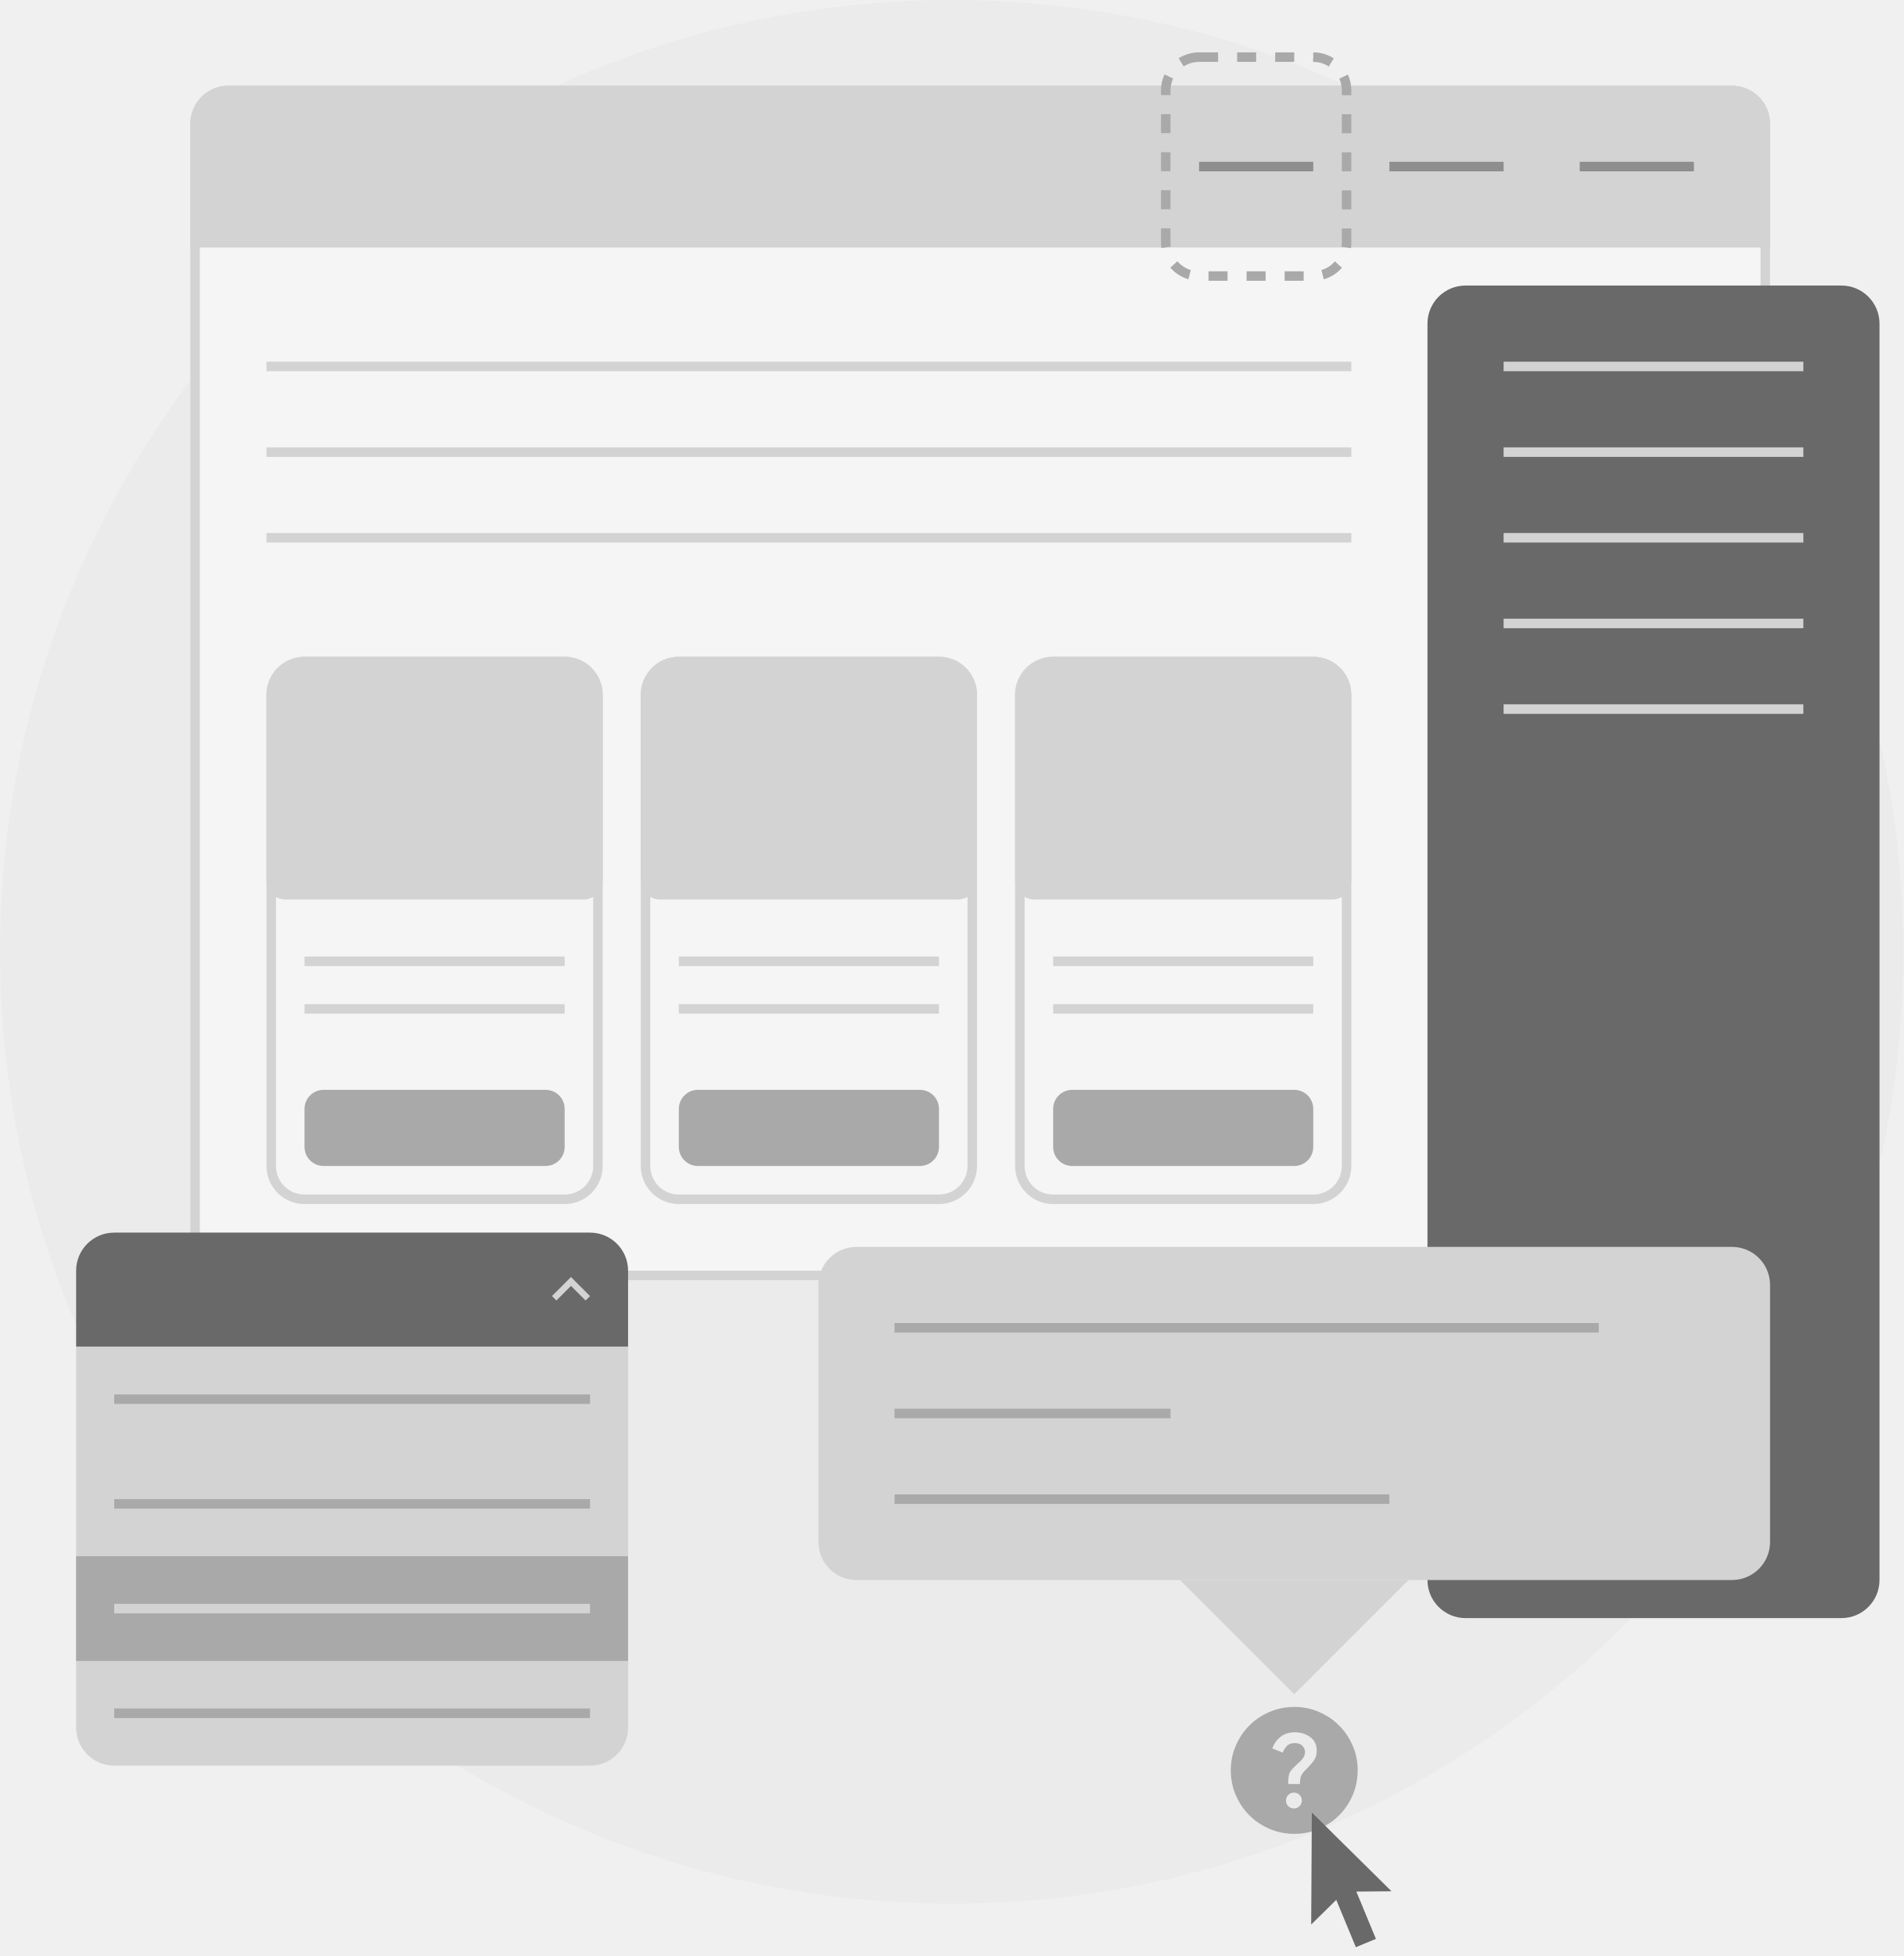
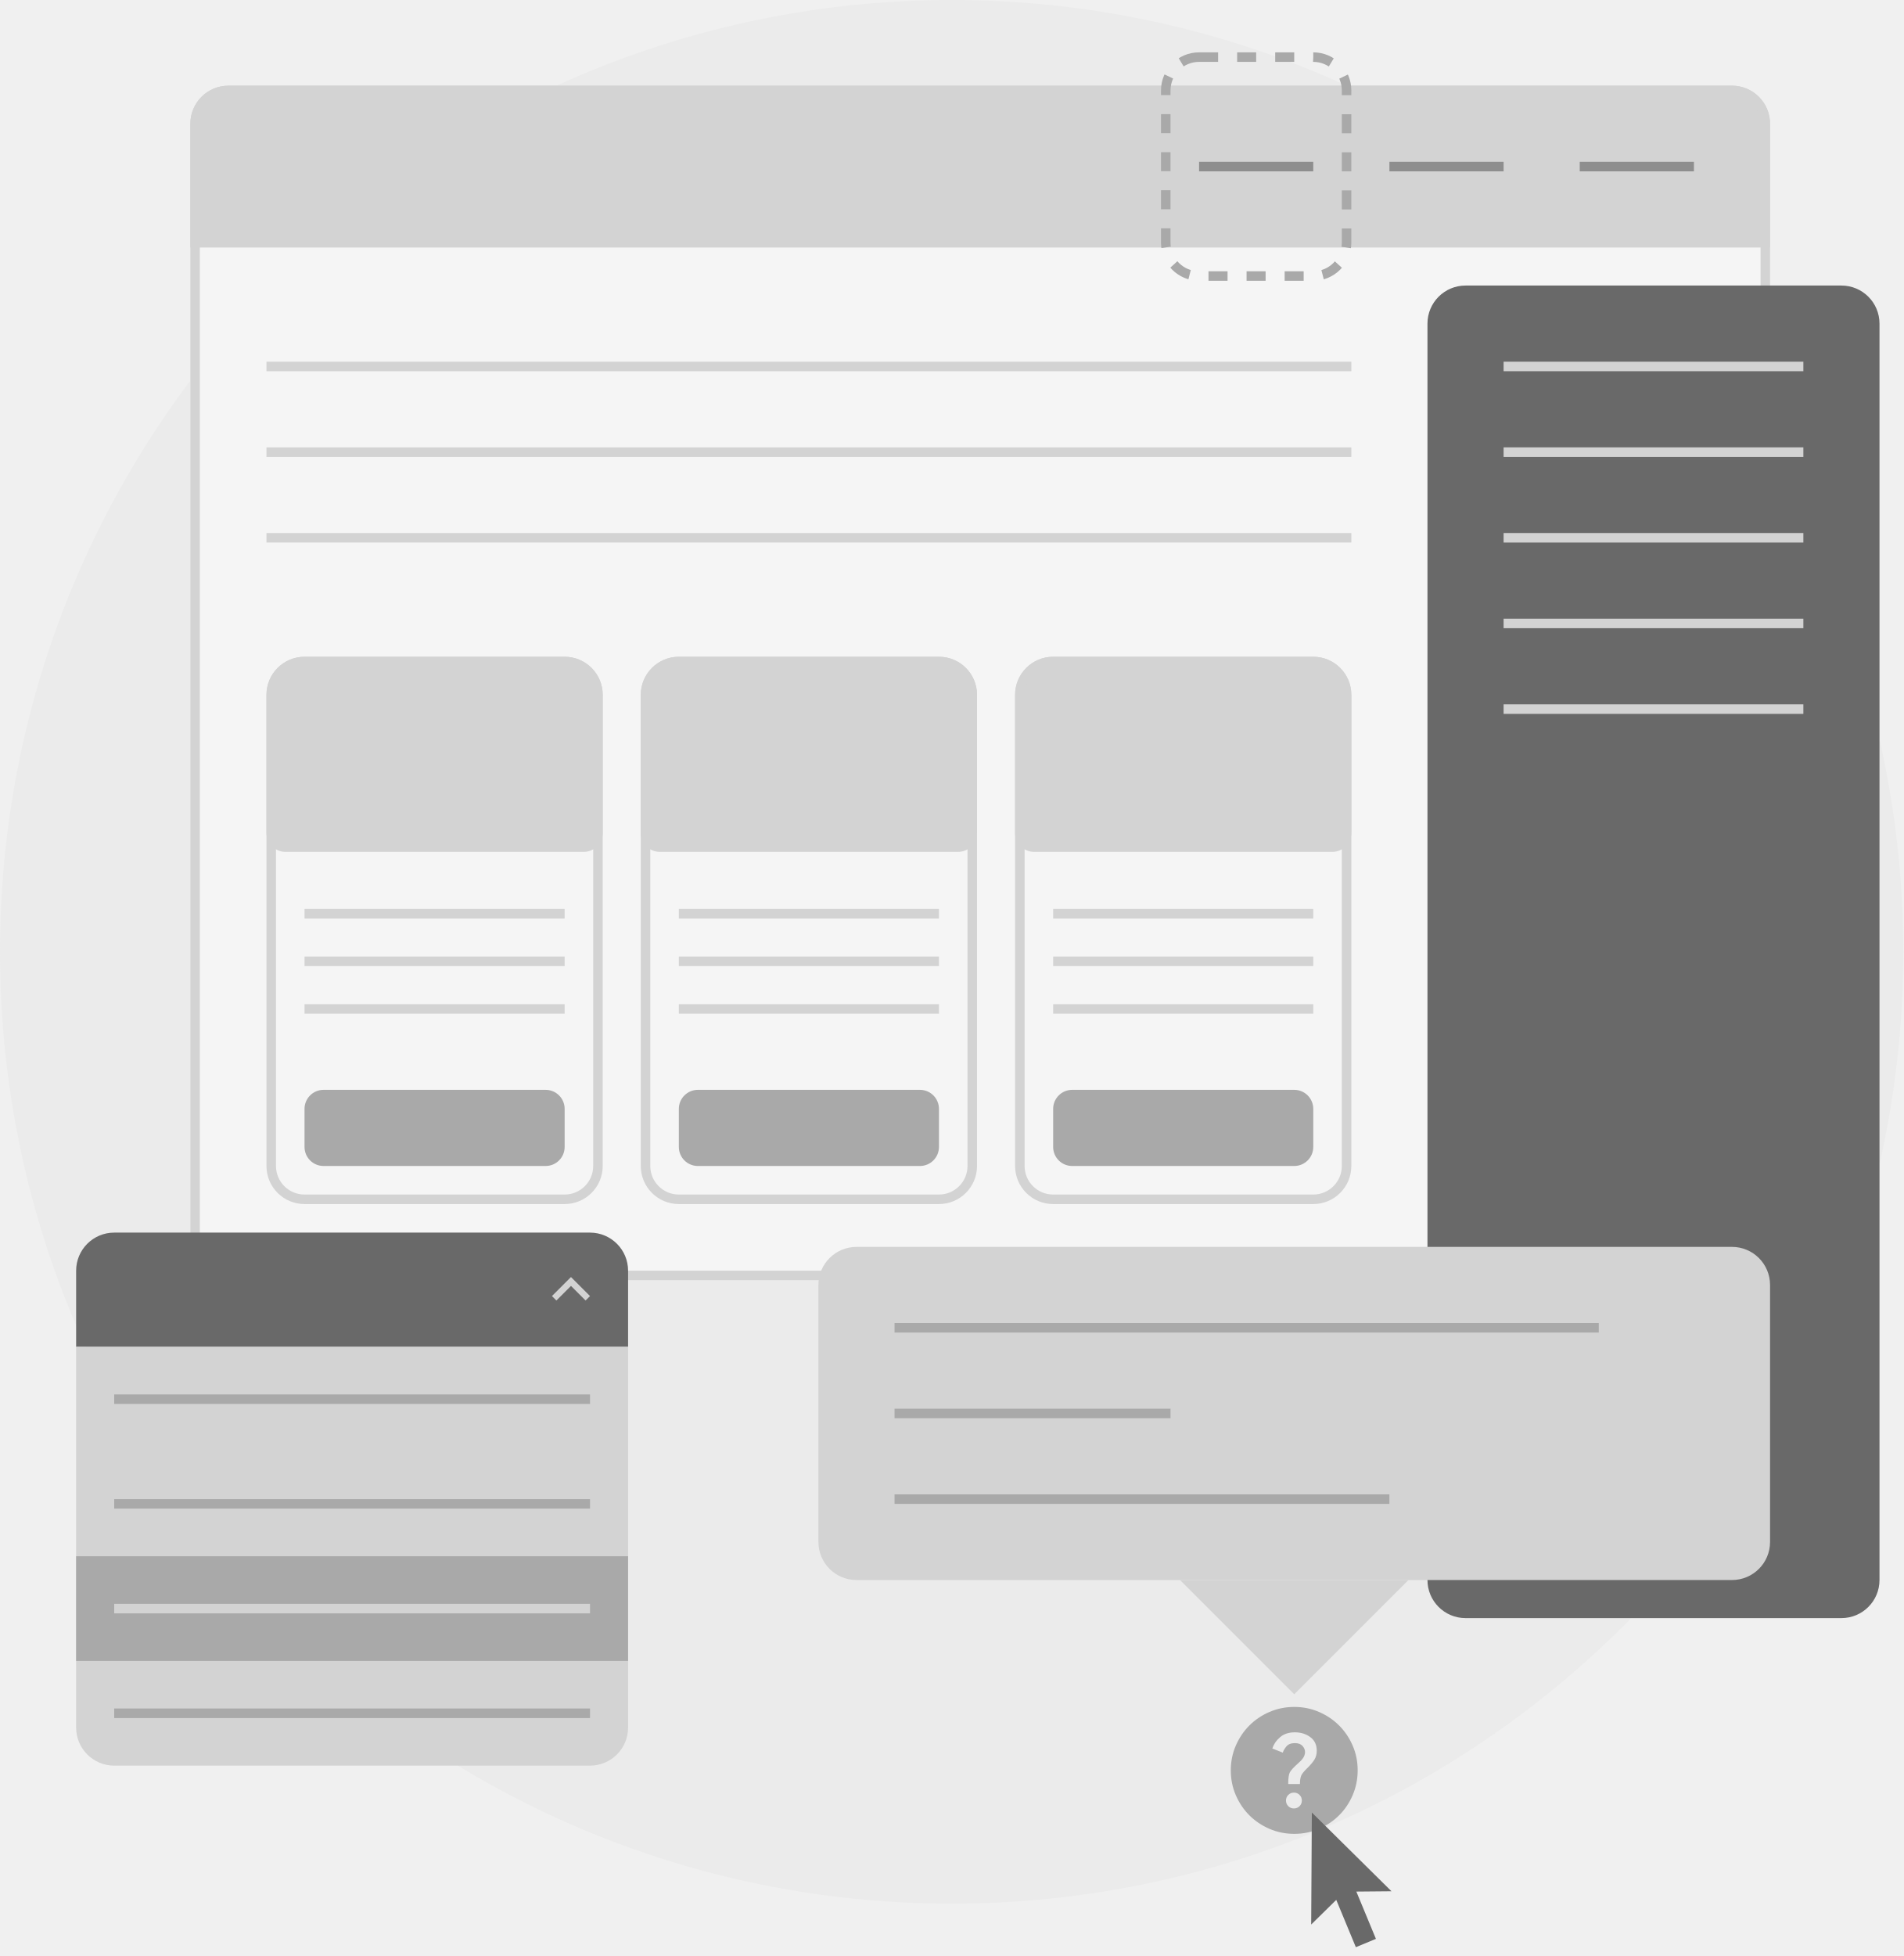
<svg xmlns="http://www.w3.org/2000/svg" width="400" height="411" viewBox="0 0 400 411" fill="none">
  <path d="M200 400C310.457 400 400 310.457 400 200C400 89.543 310.457 0 200 0C89.543 0 0 89.543 0 200C0 310.457 89.543 400 200 400Z" fill="#EBEBEB" />
  <g clip-path="url(#clip0_2106_290)">
    <rect x="40" y="18" width="332" height="251" rx="8" fill="#F5F5F5" />
    <rect width="332" height="34" transform="translate(40 18)" fill="#D3D3D3" />
    <rect width="24" height="2" transform="matrix(1 0 0 -1 252 36)" fill="#8E8E8E" />
    <rect width="24" height="2" transform="matrix(1 0 0 -1 292 36)" fill="#8E8E8E" />
    <rect width="24" height="2" transform="matrix(1 0 0 -1 332 36)" fill="#8E8E8E" />
    <rect width="228" height="2" transform="translate(56 76)" fill="#D3D3D3" />
    <rect width="228" height="2" transform="translate(56 94)" fill="#D3D3D3" />
    <rect width="228" height="2" transform="translate(56 112)" fill="#D3D3D3" />
    <g clip-path="url(#clip1_2106_290)">
      <rect x="56" y="138" width="70.667" height="115" rx="8" fill="#F5F5F5" />
-       <rect x="56" y="138" width="70.667" height="51" rx="4" fill="#D3D3D3" />
+       <rect x="56" y="138" width="70.667" height="41" rx="4" fill="#D3D3D3" />
+       <rect width="54.667" height="2" transform="matrix(1 0 0 -1 64 193)" fill="#D3D3D3" />
      <rect width="54.667" height="2" transform="matrix(1 0 0 -1 64 203)" fill="#D3D3D3" />
      <rect width="54.667" height="2" transform="matrix(1 0 0 -1 64 213)" fill="#D3D3D3" />
      <rect x="64" y="229" width="54.667" height="16" rx="4" fill="#A9A9A9" />
    </g>
    <rect x="57" y="139" width="68.667" height="113" rx="7" stroke="#D3D3D3" stroke-width="2" />
    <g clip-path="url(#clip2_2106_290)">
      <rect x="134.667" y="138" width="70.667" height="115" rx="8" fill="#F5F5F5" />
-       <rect x="134.667" y="138" width="70.667" height="51" rx="4" fill="#D3D3D3" />
+       <rect x="134.667" y="138" width="70.667" height="41" rx="4" fill="#D3D3D3" />
+       <rect width="54.667" height="2" transform="matrix(1 0 0 -1 142.667 193)" fill="#D3D3D3" />
      <rect width="54.667" height="2" transform="matrix(1 0 0 -1 142.667 203)" fill="#D3D3D3" />
      <rect width="54.667" height="2" transform="matrix(1 0 0 -1 142.667 213)" fill="#D3D3D3" />
      <rect x="142.667" y="229" width="54.667" height="16" rx="4" fill="#A9A9A9" />
    </g>
    <rect x="135.667" y="139" width="68.667" height="113" rx="7" stroke="#D3D3D3" stroke-width="2" />
    <g clip-path="url(#clip3_2106_290)">
      <rect x="213.333" y="138" width="70.667" height="115" rx="8" fill="#F5F5F5" />
-       <rect x="213.333" y="138" width="70.667" height="51" rx="4" fill="#D3D3D3" />
+       <rect x="213.333" y="138" width="70.667" height="41" rx="4" fill="#D3D3D3" />
+       <rect width="54.667" height="2" transform="matrix(1 0 0 -1 221.333 193)" fill="#D3D3D3" />
      <rect width="54.667" height="2" transform="matrix(1 0 0 -1 221.333 203)" fill="#D3D3D3" />
      <rect width="54.667" height="2" transform="matrix(1 0 0 -1 221.333 213)" fill="#D3D3D3" />
      <rect x="221.333" y="229" width="54.667" height="16" rx="4" fill="#A9A9A9" />
    </g>
    <rect x="214.333" y="139" width="68.667" height="113" rx="7" stroke="#D3D3D3" stroke-width="2" />
  </g>
  <rect x="41" y="19" width="330" height="249" rx="7" stroke="#D3D3D3" stroke-width="2" />
  <rect x="300" y="60" width="95" height="280" rx="8" fill="#696969" />
  <rect width="63" height="2" transform="matrix(1 0 0 -1 316 78)" fill="#D3D3D3" />
  <rect width="63" height="2" transform="matrix(1 0 0 -1 316 96)" fill="#D3D3D3" />
  <rect width="63" height="2" transform="matrix(1 0 0 -1 316 114)" fill="#D3D3D3" />
  <rect width="63" height="2" transform="matrix(1 0 0 -1 316 132)" fill="#D3D3D3" />
  <rect width="63" height="2" transform="matrix(1 0 0 -1 316 150)" fill="#D3D3D3" />
  <g clip-path="url(#clip4_2106_290)">
    <rect width="116" height="24" transform="translate(16 259)" fill="#696969" />
    <path d="M116 272.333L120 268.333L124 272.333L123.067 273.267L120 270.2L116.933 273.267L116 272.333Z" fill="#D3D3D3" />
    <path d="M16 283H132V363C132 367.418 128.418 371 124 371H24C19.582 371 16 367.418 16 363V283Z" fill="#D3D3D3" />
    <rect width="100" height="2" transform="matrix(1 0 0 -1 24 295)" fill="#A9A9A9" />
    <rect width="100" height="2" transform="matrix(1 0 0 -1 24 317)" fill="#A9A9A9" />
    <rect width="116" height="22" transform="translate(16 327)" fill="#A9A9A9" />
    <rect width="100" height="2" transform="matrix(1 0 0 -1 24 339)" fill="#D3D3D3" />
    <rect width="100" height="2" transform="matrix(1 0 0 -1 24 361)" fill="#A9A9A9" />
  </g>
  <rect x="172" y="262" width="200" height="70" rx="8" fill="#D3D3D3" />
  <rect width="148" height="2" transform="translate(188 278)" fill="#A9A9A9" />
  <rect width="58" height="2" transform="translate(188 296)" fill="#A9A9A9" />
  <rect width="104" height="2" transform="translate(188 314)" fill="#A9A9A9" />
  <path d="M272 356L248 332L296 332L272 356Z" fill="#D3D3D3" />
  <path d="M273.117 379.517C273.439 379.195 273.6 378.8 273.6 378.333C273.6 377.867 273.439 377.472 273.117 377.149C272.796 376.827 272.401 376.666 271.933 376.667C271.466 376.668 271.072 376.829 270.751 377.151C270.43 377.473 270.268 377.867 270.267 378.333C270.265 378.8 270.426 379.195 270.751 379.517C271.075 379.84 271.469 380.001 271.933 380C272.397 379.999 272.792 379.838 273.117 379.516M270.733 374.867H273.2C273.2 374.133 273.284 373.556 273.451 373.133C273.618 372.711 274.09 372.133 274.867 371.4C275.444 370.822 275.9 370.272 276.233 369.749C276.567 369.227 276.733 368.599 276.733 367.867C276.733 366.622 276.278 365.667 275.367 365C274.456 364.333 273.378 364 272.133 364C270.867 364 269.839 364.333 269.051 365C268.262 365.667 267.712 366.467 267.4 367.4L269.6 368.267C269.711 367.867 269.961 367.433 270.351 366.967C270.74 366.5 271.334 366.267 272.133 366.267C272.844 366.267 273.378 366.461 273.733 366.851C274.089 367.24 274.267 367.668 274.267 368.133C274.267 368.578 274.133 368.995 273.867 369.384C273.6 369.773 273.267 370.134 272.867 370.467C271.889 371.333 271.289 371.989 271.067 372.433C270.844 372.878 270.733 373.689 270.733 374.867ZM272 385.333C270.156 385.333 268.422 384.984 266.8 384.284C265.178 383.585 263.767 382.634 262.567 381.433C261.367 380.233 260.417 378.821 259.717 377.2C259.018 375.579 258.668 373.845 258.667 372C258.666 370.155 259.016 368.421 259.717 366.8C260.419 365.179 261.368 363.768 262.567 362.567C263.765 361.366 265.176 360.416 266.8 359.717C268.424 359.019 270.157 358.669 272 358.667C273.843 358.665 275.576 359.015 277.2 359.717C278.824 360.42 280.235 361.369 281.433 362.567C282.632 363.764 283.582 365.175 284.284 366.8C284.986 368.425 285.336 370.158 285.333 372C285.331 373.842 284.98 375.575 284.283 377.2C283.585 378.825 282.635 380.236 281.433 381.433C280.232 382.631 278.82 383.581 277.2 384.284C275.58 384.987 273.846 385.337 272 385.333Z" fill="#A9A9A9" />
  <g clip-path="url(#clip5_2106_290)">
    <path d="M275.7 380.852L275.562 404.386L280.832 399.209L284.949 409.148L289.167 407.4L285.051 397.462L292.438 397.396L275.7 380.852Z" fill="#696969" />
  </g>
  <rect x="245" y="12" width="38" height="46" rx="7" stroke="#A9A9A9" stroke-width="2" stroke-dasharray="4 4" />
  <defs>
    <clipPath id="clip0_2106_290">
      <rect x="40" y="18" width="332" height="251" rx="8" fill="white" />
    </clipPath>
    <clipPath id="clip1_2106_290">
      <rect x="56" y="138" width="70.667" height="115" rx="8" fill="white" />
    </clipPath>
    <clipPath id="clip2_2106_290">
      <rect x="134.667" y="138" width="70.667" height="115" rx="8" fill="white" />
    </clipPath>
    <clipPath id="clip3_2106_290">
      <rect x="213.333" y="138" width="70.667" height="115" rx="8" fill="white" />
    </clipPath>
    <clipPath id="clip4_2106_290">
      <rect x="16" y="259" width="116" height="112" rx="8" fill="white" />
    </clipPath>
    <clipPath id="clip5_2106_290">
      <rect width="32" height="32" fill="white" transform="translate(268 411) rotate(-90)" />
    </clipPath>
  </defs>
</svg>
